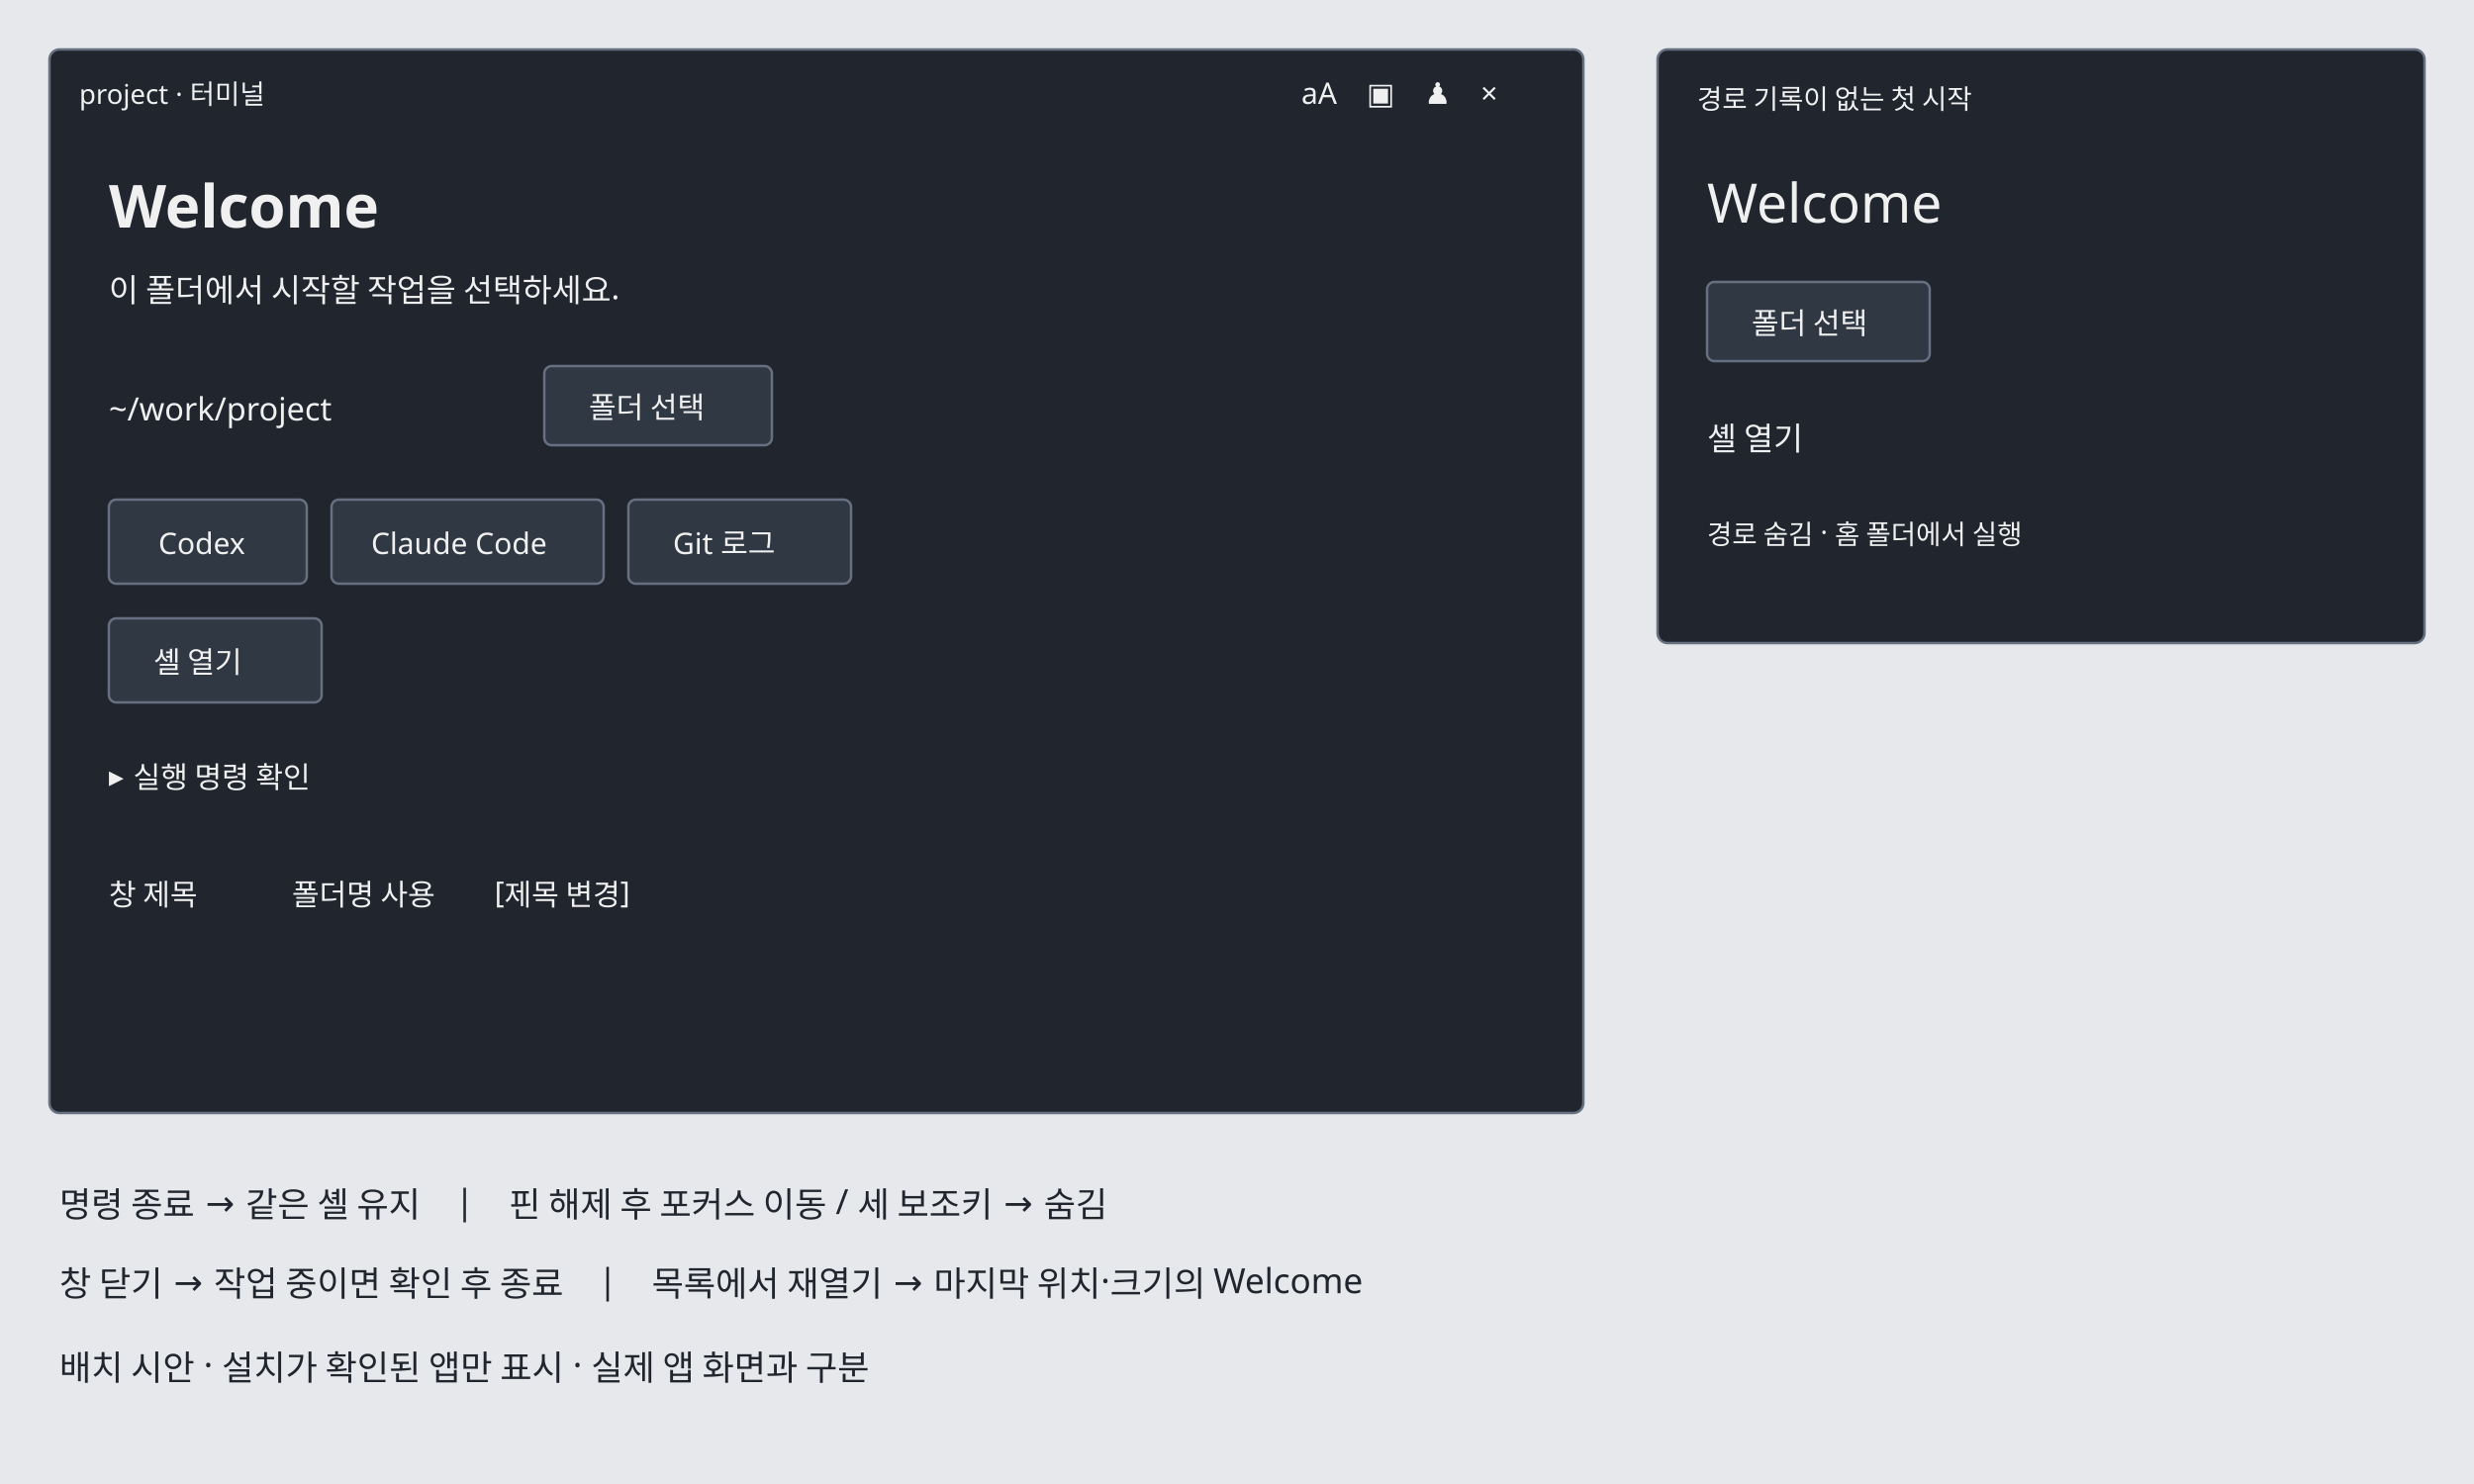
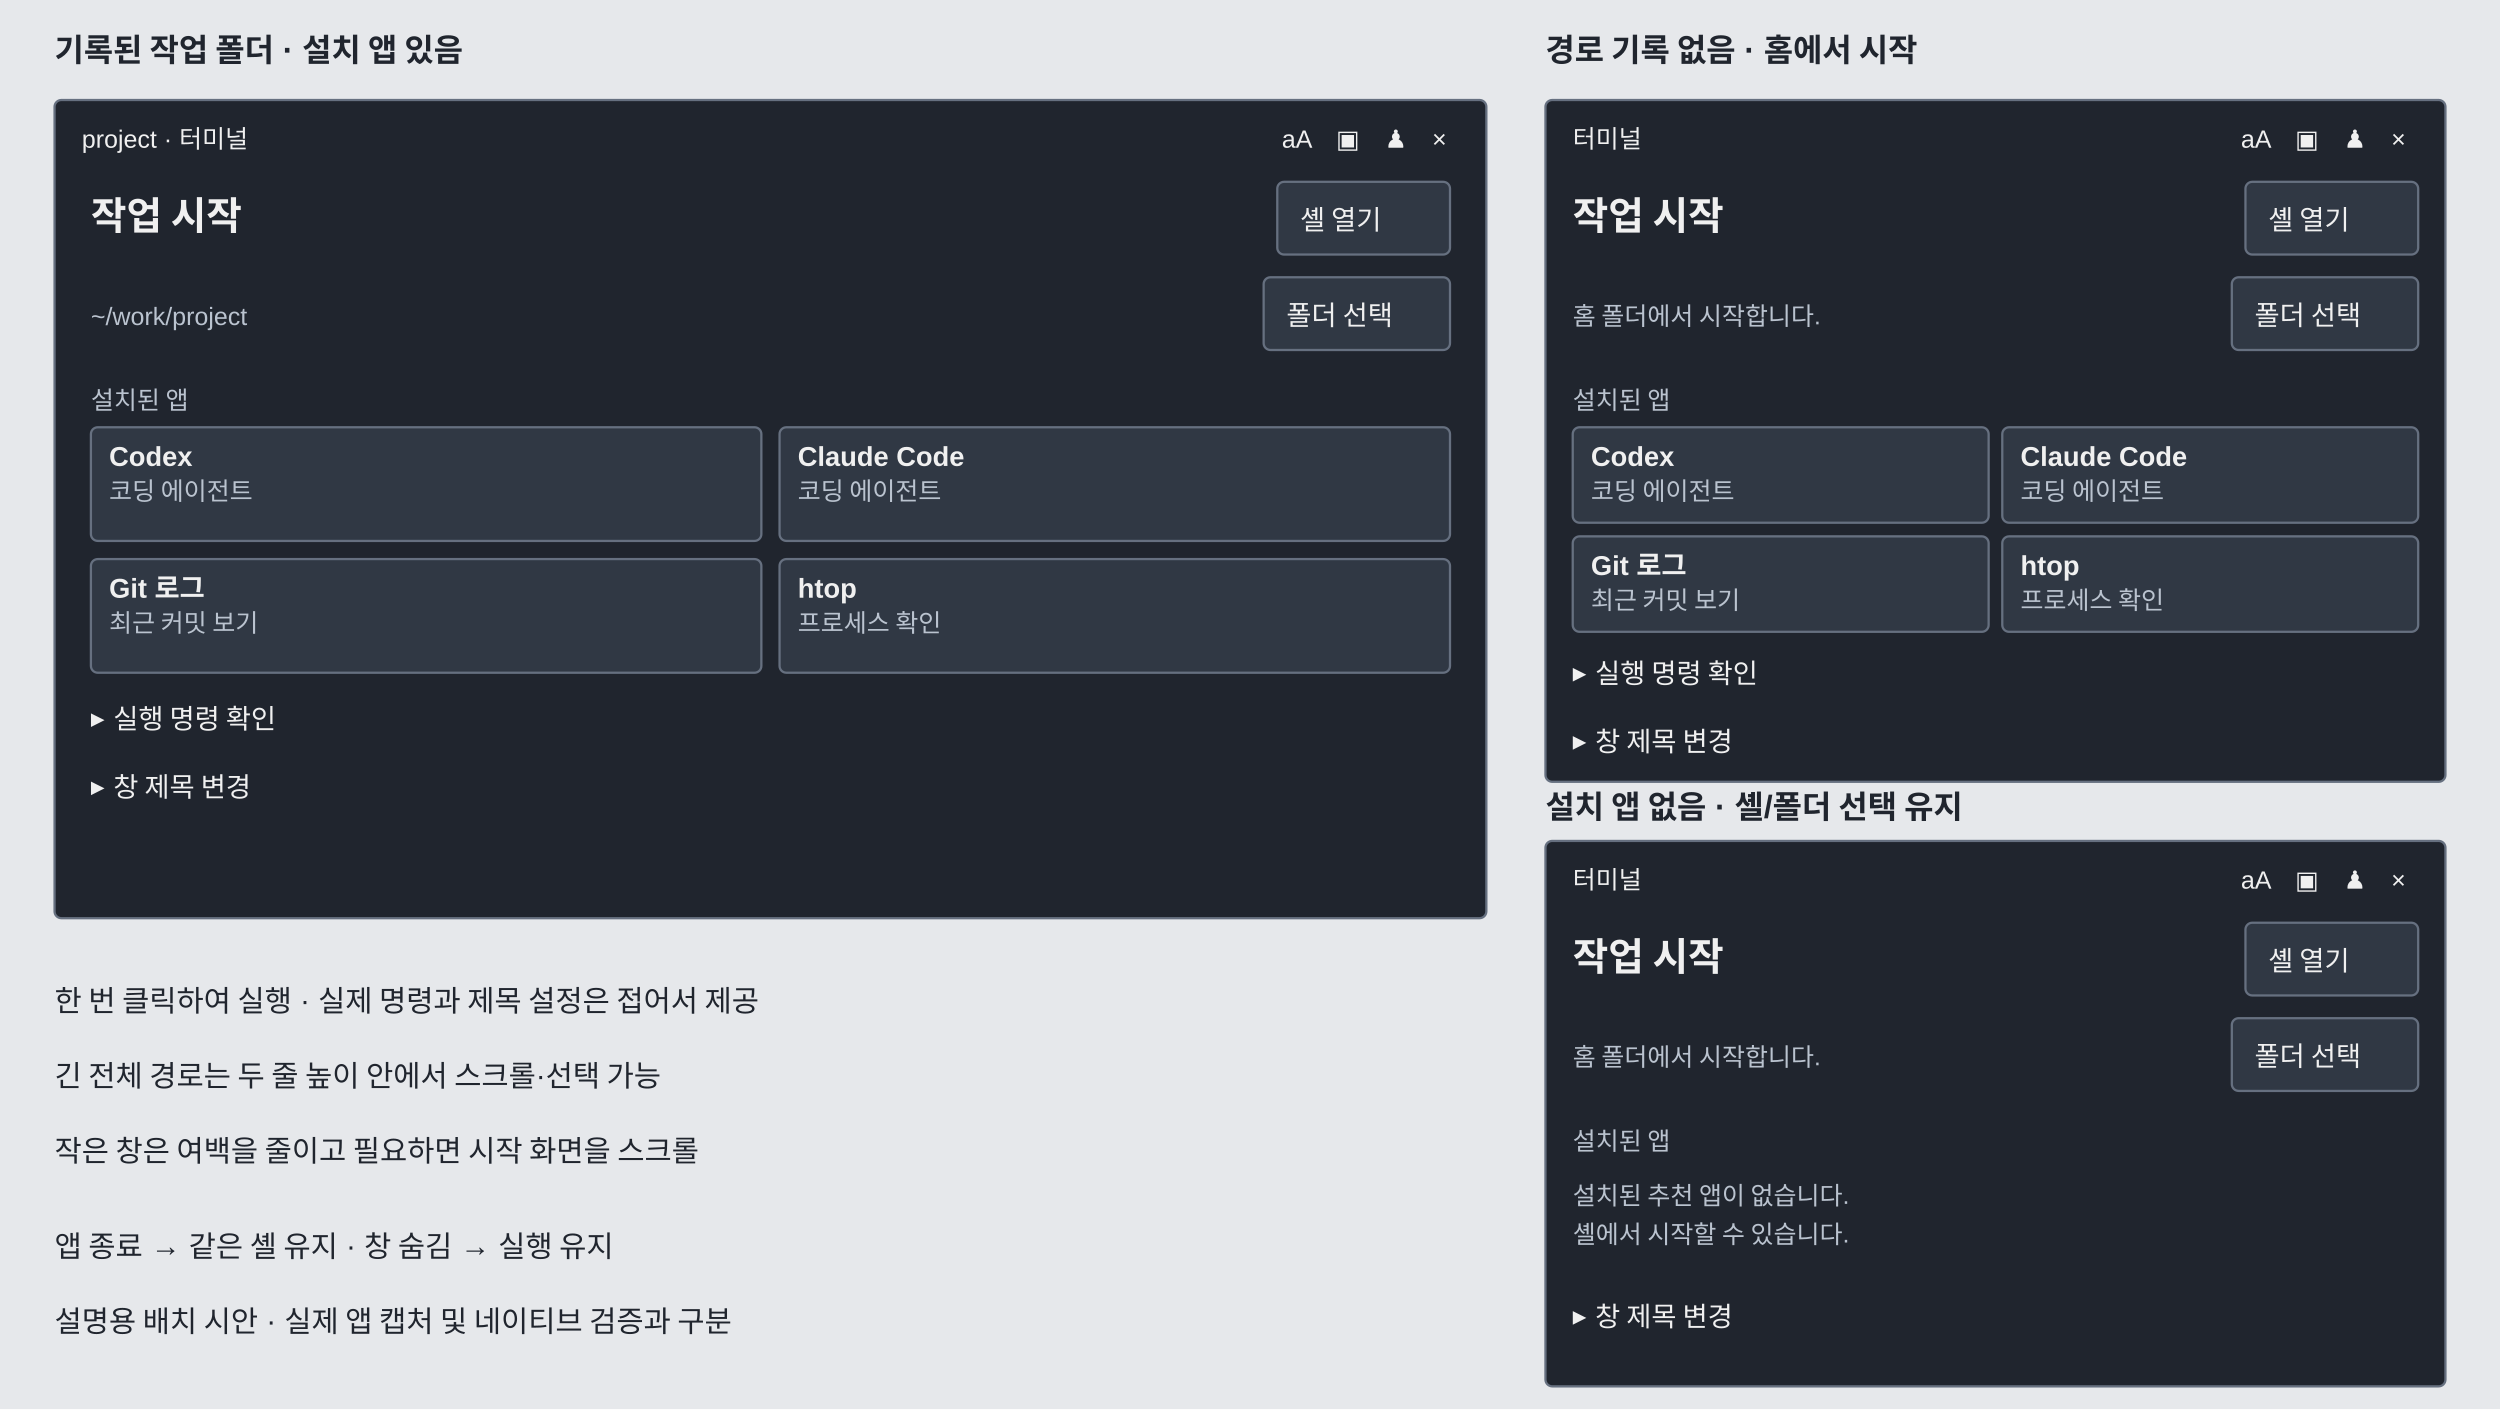
- <svg xmlns="http://www.w3.org/2000/svg" width="1000" height="600" viewBox="0 0 1000 600">
-   <rect width="1000" height="600" fill="#e6e8eb" />
-   <g font-family="sans-serif" fill="#f0f0f0">
-     <rect x="20" y="20" width="620" height="430" rx="4" fill="#20252e" stroke="#667080" />
-     <text x="32" y="42" font-size="11">project · 터미널</text>
-     <text x="526" y="42" font-size="12">aA　▣　♟　×</text>
-     <text x="44" y="92" font-size="24" font-weight="600">Welcome</text>
-     <text x="44" y="122" font-size="13">이 폴더에서 시작할 작업을 선택하세요.</text>
-     <text x="44" y="170" font-size="13">~/work/project</text>
-     <rect x="220" y="148" width="92" height="32" rx="3" fill="#303844" stroke="#667080" />
-     <text x="238" y="169" font-size="12">폴더 선택</text>
-     <g fill="#303844" stroke="#667080">
-       <rect x="44" y="202" width="80" height="34" rx="3" />
-       <rect x="134" y="202" width="110" height="34" rx="3" />
-       <rect x="254" y="202" width="90" height="34" rx="3" />
-       <rect x="44" y="250" width="86" height="34" rx="3" />
-     </g>
-     <g font-size="12">
-       <text x="64" y="224">Codex</text>
-       <text x="150" y="224">Claude Code</text>
-       <text x="272" y="224">Git 로그</text>
-       <text x="62" y="272">셸 열기</text>
-       <text x="44" y="318">▸ 실행 명령 확인</text>
-       <text x="44" y="366">창 제목</text>
-       <text x="118" y="366">폴더명 사용　　[제목 변경]</text>
-     </g>
-     <rect x="670" y="20" width="310" height="240" rx="4" fill="#20252e" stroke="#667080" />
-     <text x="686" y="44" font-size="11">경로 기록이 없는 첫 시작</text>
-     <text x="690" y="90" font-size="22">Welcome</text>
-     <rect x="690" y="114" width="90" height="32" rx="3" fill="#303844" stroke="#667080" />
-     <text x="708" y="135" font-size="12">폴더 선택</text>
-     <text x="690" y="182" font-size="13">셸 열기</text>
-     <text x="690" y="220" font-size="11">경로 숨김 · 홈 폴더에서 실행</text>
-   </g>
-   <g font-family="sans-serif" fill="#20252e" font-size="14">
-     <text x="24" y="492">명령 종료 → 같은 셸 유지　|　핀 해제 후 포커스 이동 / 세 보조키 → 숨김</text>
-     <text x="24" y="524">창 닫기 → 작업 중이면 확인 후 종료　|　목록에서 재열기 → 마지막 위치·크기의 Welcome</text>
-     <text x="24" y="558">배치 시안 · 설치가 확인된 앱만 표시 · 실제 앱 화면과 구분</text>
+ <svg xmlns="http://www.w3.org/2000/svg" width="1100" height="620" viewBox="0 0 1100 620">
+   <rect width="1100" height="620" fill="#e6e8eb" />
+   <g font-family="Arial, Apple SD Gothic Neo, sans-serif">
+     <rect x="24" y="44" width="630" height="360" rx="3" fill="#20252e" stroke="#667080" />
+     <text x="36" y="65" font-size="11" fill="#f0f0f0" font-weight="400">project · 터미널</text>
+     <text x="564" y="65" font-size="11" fill="#f0f0f0" font-weight="400">aA　▣　♟　×</text>
+     <text x="40" y="101" font-size="17" fill="#f0f0f0" font-weight="600">작업 시작</text>
+     <rect x="562" y="80" width="76" height="32" rx="3" fill="#303844" stroke="#667080" />
+     <text x="572" y="101" font-size="12" fill="#f0f0f0" font-weight="400">셸 열기</text>
+     <text x="40" y="143" font-size="11" fill="#bac3cf" font-weight="400">~/work/project</text>
+     <rect x="556" y="122" width="82" height="32" rx="3" fill="#303844" stroke="#667080" />
+     <text x="566" y="143" font-size="12" fill="#f0f0f0" font-weight="400">폴더 선택</text>
+     <text x="40" y="180" font-size="11" fill="#bac3cf" font-weight="400">설치된 앱</text>
+     <rect x="40.0" y="188" width="295.0" height="50" rx="3" fill="#303844" stroke="#667080" />
+     <text x="48.0" y="205" font-size="12" fill="#f0f0f0" font-weight="600">Codex</text>
+     <text x="48.0" y="220" font-size="11" fill="#bac3cf" font-weight="400">코딩 에이전트</text>
+     <rect x="343.0" y="188" width="295.0" height="50" rx="3" fill="#303844" stroke="#667080" />
+     <text x="351.0" y="205" font-size="12" fill="#f0f0f0" font-weight="600">Claude Code</text>
+     <text x="351.0" y="220" font-size="11" fill="#bac3cf" font-weight="400">코딩 에이전트</text>
+     <rect x="40.0" y="246" width="295.0" height="50" rx="3" fill="#303844" stroke="#667080" />
+     <text x="48.0" y="263" font-size="12" fill="#f0f0f0" font-weight="600">Git 로그</text>
+     <text x="48.0" y="278" font-size="11" fill="#bac3cf" font-weight="400">최근 커밋 보기</text>
+     <rect x="343.0" y="246" width="295.0" height="50" rx="3" fill="#303844" stroke="#667080" />
+     <text x="351.0" y="263" font-size="12" fill="#f0f0f0" font-weight="600">htop</text>
+     <text x="351.0" y="278" font-size="11" fill="#bac3cf" font-weight="400">프로세스 확인</text>
+     <text x="40" y="320" font-size="12" fill="#f0f0f0" font-weight="400">▸ 실행 명령 확인</text>
+     <text x="40" y="350" font-size="12" fill="#f0f0f0" font-weight="400">▸ 창 제목 변경</text>
+     <rect x="680" y="44" width="396" height="300" rx="3" fill="#20252e" stroke="#667080" />
+     <text x="692" y="65" font-size="11" fill="#f0f0f0" font-weight="400">터미널</text>
+     <text x="986" y="65" font-size="11" fill="#f0f0f0" font-weight="400">aA　▣　♟　×</text>
+     <text x="692" y="101" font-size="17" fill="#f0f0f0" font-weight="600">작업 시작</text>
+     <rect x="988" y="80" width="76" height="32" rx="3" fill="#303844" stroke="#667080" />
+     <text x="998" y="101" font-size="12" fill="#f0f0f0" font-weight="400">셸 열기</text>
+     <text x="692" y="143" font-size="11" fill="#bac3cf" font-weight="400">홈 폴더에서 시작합니다.</text>
+     <rect x="982" y="122" width="82" height="32" rx="3" fill="#303844" stroke="#667080" />
+     <text x="992" y="143" font-size="12" fill="#f0f0f0" font-weight="400">폴더 선택</text>
+     <text x="692" y="180" font-size="11" fill="#bac3cf" font-weight="400">설치된 앱</text>
+     <rect x="692.0" y="188" width="183.0" height="42" rx="3" fill="#303844" stroke="#667080" />
+     <text x="700.0" y="205" font-size="12" fill="#f0f0f0" font-weight="600">Codex</text>
+     <text x="700.0" y="220" font-size="11" fill="#bac3cf" font-weight="400">코딩 에이전트</text>
+     <rect x="881.0" y="188" width="183.0" height="42" rx="3" fill="#303844" stroke="#667080" />
+     <text x="889.0" y="205" font-size="12" fill="#f0f0f0" font-weight="600">Claude Code</text>
+     <text x="889.0" y="220" font-size="11" fill="#bac3cf" font-weight="400">코딩 에이전트</text>
+     <rect x="692.0" y="236" width="183.0" height="42" rx="3" fill="#303844" stroke="#667080" />
+     <text x="700.0" y="253" font-size="12" fill="#f0f0f0" font-weight="600">Git 로그</text>
+     <text x="700.0" y="268" font-size="11" fill="#bac3cf" font-weight="400">최근 커밋 보기</text>
+     <rect x="881.0" y="236" width="183.0" height="42" rx="3" fill="#303844" stroke="#667080" />
+     <text x="889.0" y="253" font-size="12" fill="#f0f0f0" font-weight="600">htop</text>
+     <text x="889.0" y="268" font-size="11" fill="#bac3cf" font-weight="400">프로세스 확인</text>
+     <text x="692" y="300" font-size="12" fill="#f0f0f0" font-weight="400">▸ 실행 명령 확인</text>
+     <text x="692" y="330" font-size="12" fill="#f0f0f0" font-weight="400">▸ 창 제목 변경</text>
+     <rect x="680" y="370" width="396" height="240" rx="3" fill="#20252e" stroke="#667080" />
+     <text x="692" y="391" font-size="11" fill="#f0f0f0" font-weight="400">터미널</text>
+     <text x="986" y="391" font-size="11" fill="#f0f0f0" font-weight="400">aA　▣　♟　×</text>
+     <text x="692" y="427" font-size="17" fill="#f0f0f0" font-weight="600">작업 시작</text>
+     <rect x="988" y="406" width="76" height="32" rx="3" fill="#303844" stroke="#667080" />
+     <text x="998" y="427" font-size="12" fill="#f0f0f0" font-weight="400">셸 열기</text>
+     <text x="692" y="469" font-size="11" fill="#bac3cf" font-weight="400">홈 폴더에서 시작합니다.</text>
+     <rect x="982" y="448" width="82" height="32" rx="3" fill="#303844" stroke="#667080" />
+     <text x="992" y="469" font-size="12" fill="#f0f0f0" font-weight="400">폴더 선택</text>
+     <text x="692" y="506" font-size="11" fill="#bac3cf" font-weight="400">설치된 앱</text>
+     <text x="692" y="530" font-size="11" fill="#bac3cf" font-weight="400">설치된 추천 앱이 없습니다.</text>
+     <text x="692" y="547" font-size="11" fill="#bac3cf" font-weight="400">셸에서 시작할 수 있습니다.</text>
+     <text x="692" y="583" font-size="12" fill="#f0f0f0" font-weight="400">▸ 창 제목 변경</text>
+     <text x="24" y="27" font-size="14" fill="#20252e" font-weight="600">기록된 작업 폴더 · 설치 앱 있음</text>
+     <text x="680" y="27" font-size="14" fill="#20252e" font-weight="600">경로 기록 없음 · 홈에서 시작</text>
+     <text x="680" y="360" font-size="14" fill="#20252e" font-weight="600">설치 앱 없음 · 셸/폴더 선택 유지</text>
+     <text x="24" y="445" font-size="13" fill="#20252e" font-weight="400">한 번 클릭하여 실행 · 실제 명령과 제목 설정은 접어서 제공</text>
+     <text x="24" y="478" font-size="13" fill="#20252e" font-weight="400">긴 전체 경로는 두 줄 높이 안에서 스크롤·선택 가능</text>
+     <text x="24" y="511" font-size="13" fill="#20252e" font-weight="400">작은 창은 여백을 줄이고 필요하면 시작 화면을 스크롤</text>
+     <text x="24" y="553" font-size="13" fill="#20252e" font-weight="400">앱 종료 → 같은 셸 유지 · 창 숨김 → 실행 유지</text>
+     <text x="24" y="586" font-size="13" fill="#20252e" font-weight="400">설명용 배치 시안 · 실제 앱 캡처 및 네이티브 검증과 구분</text>
  </g>
</svg>
